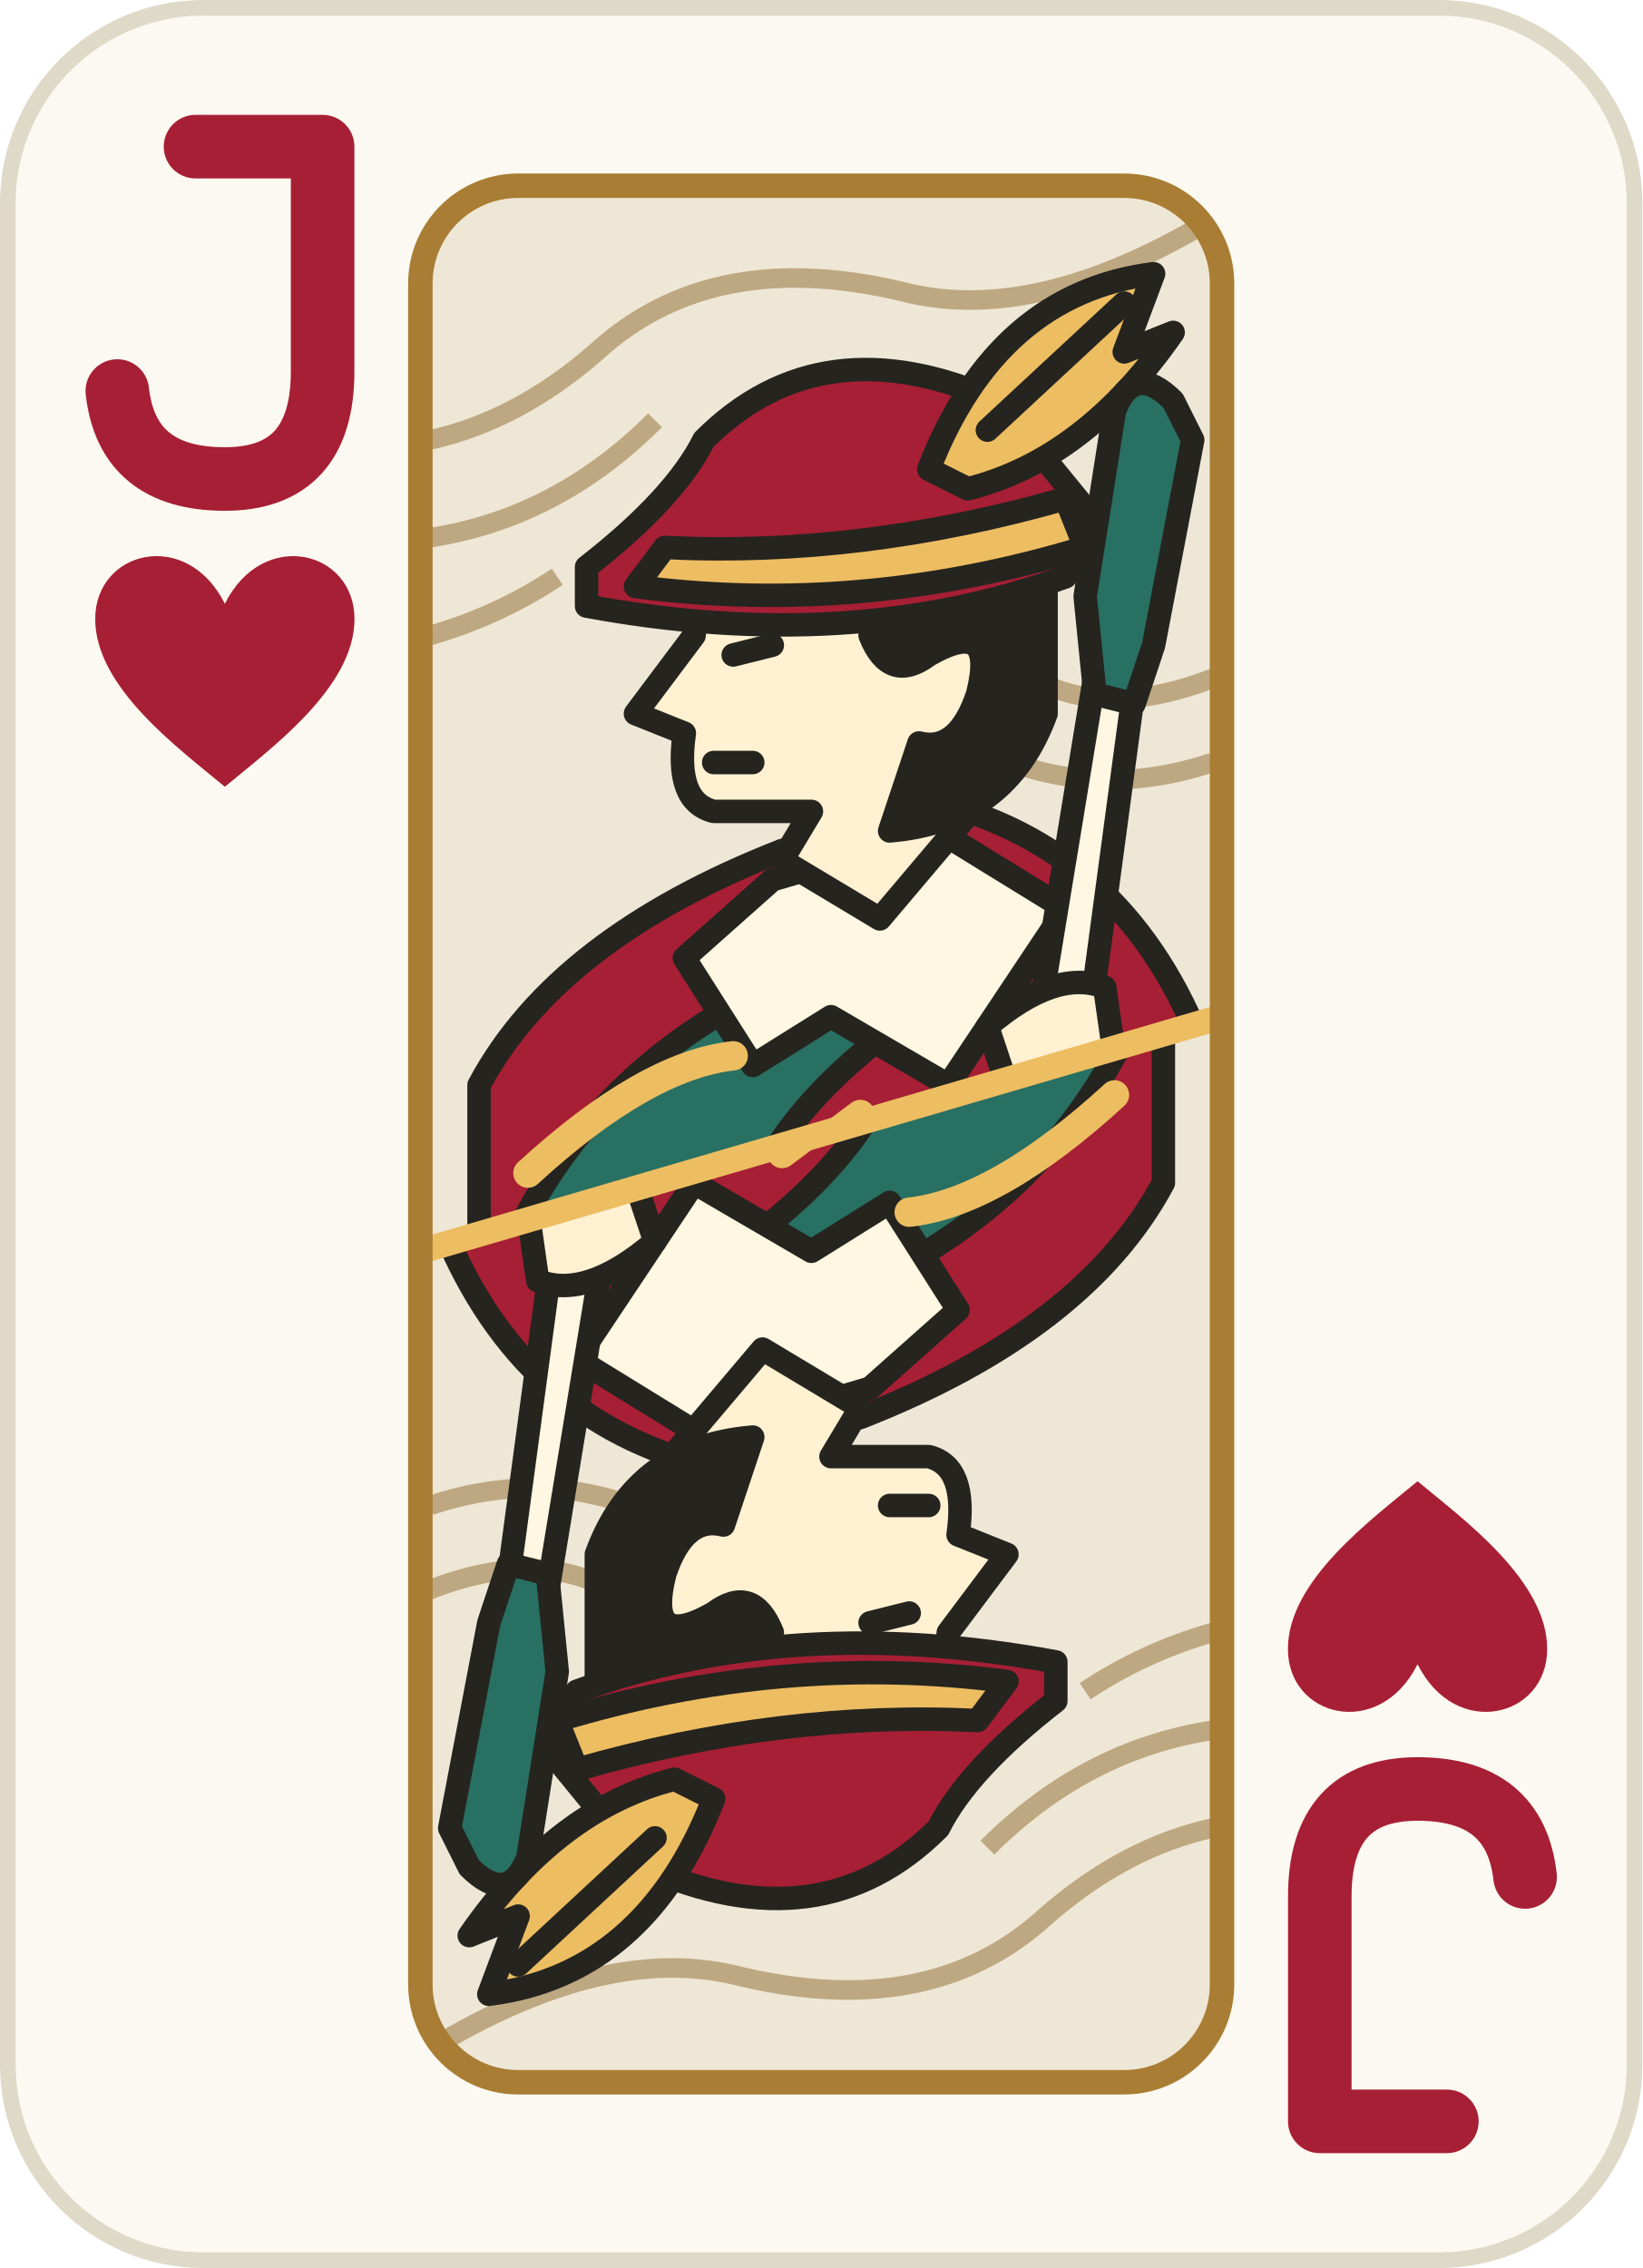
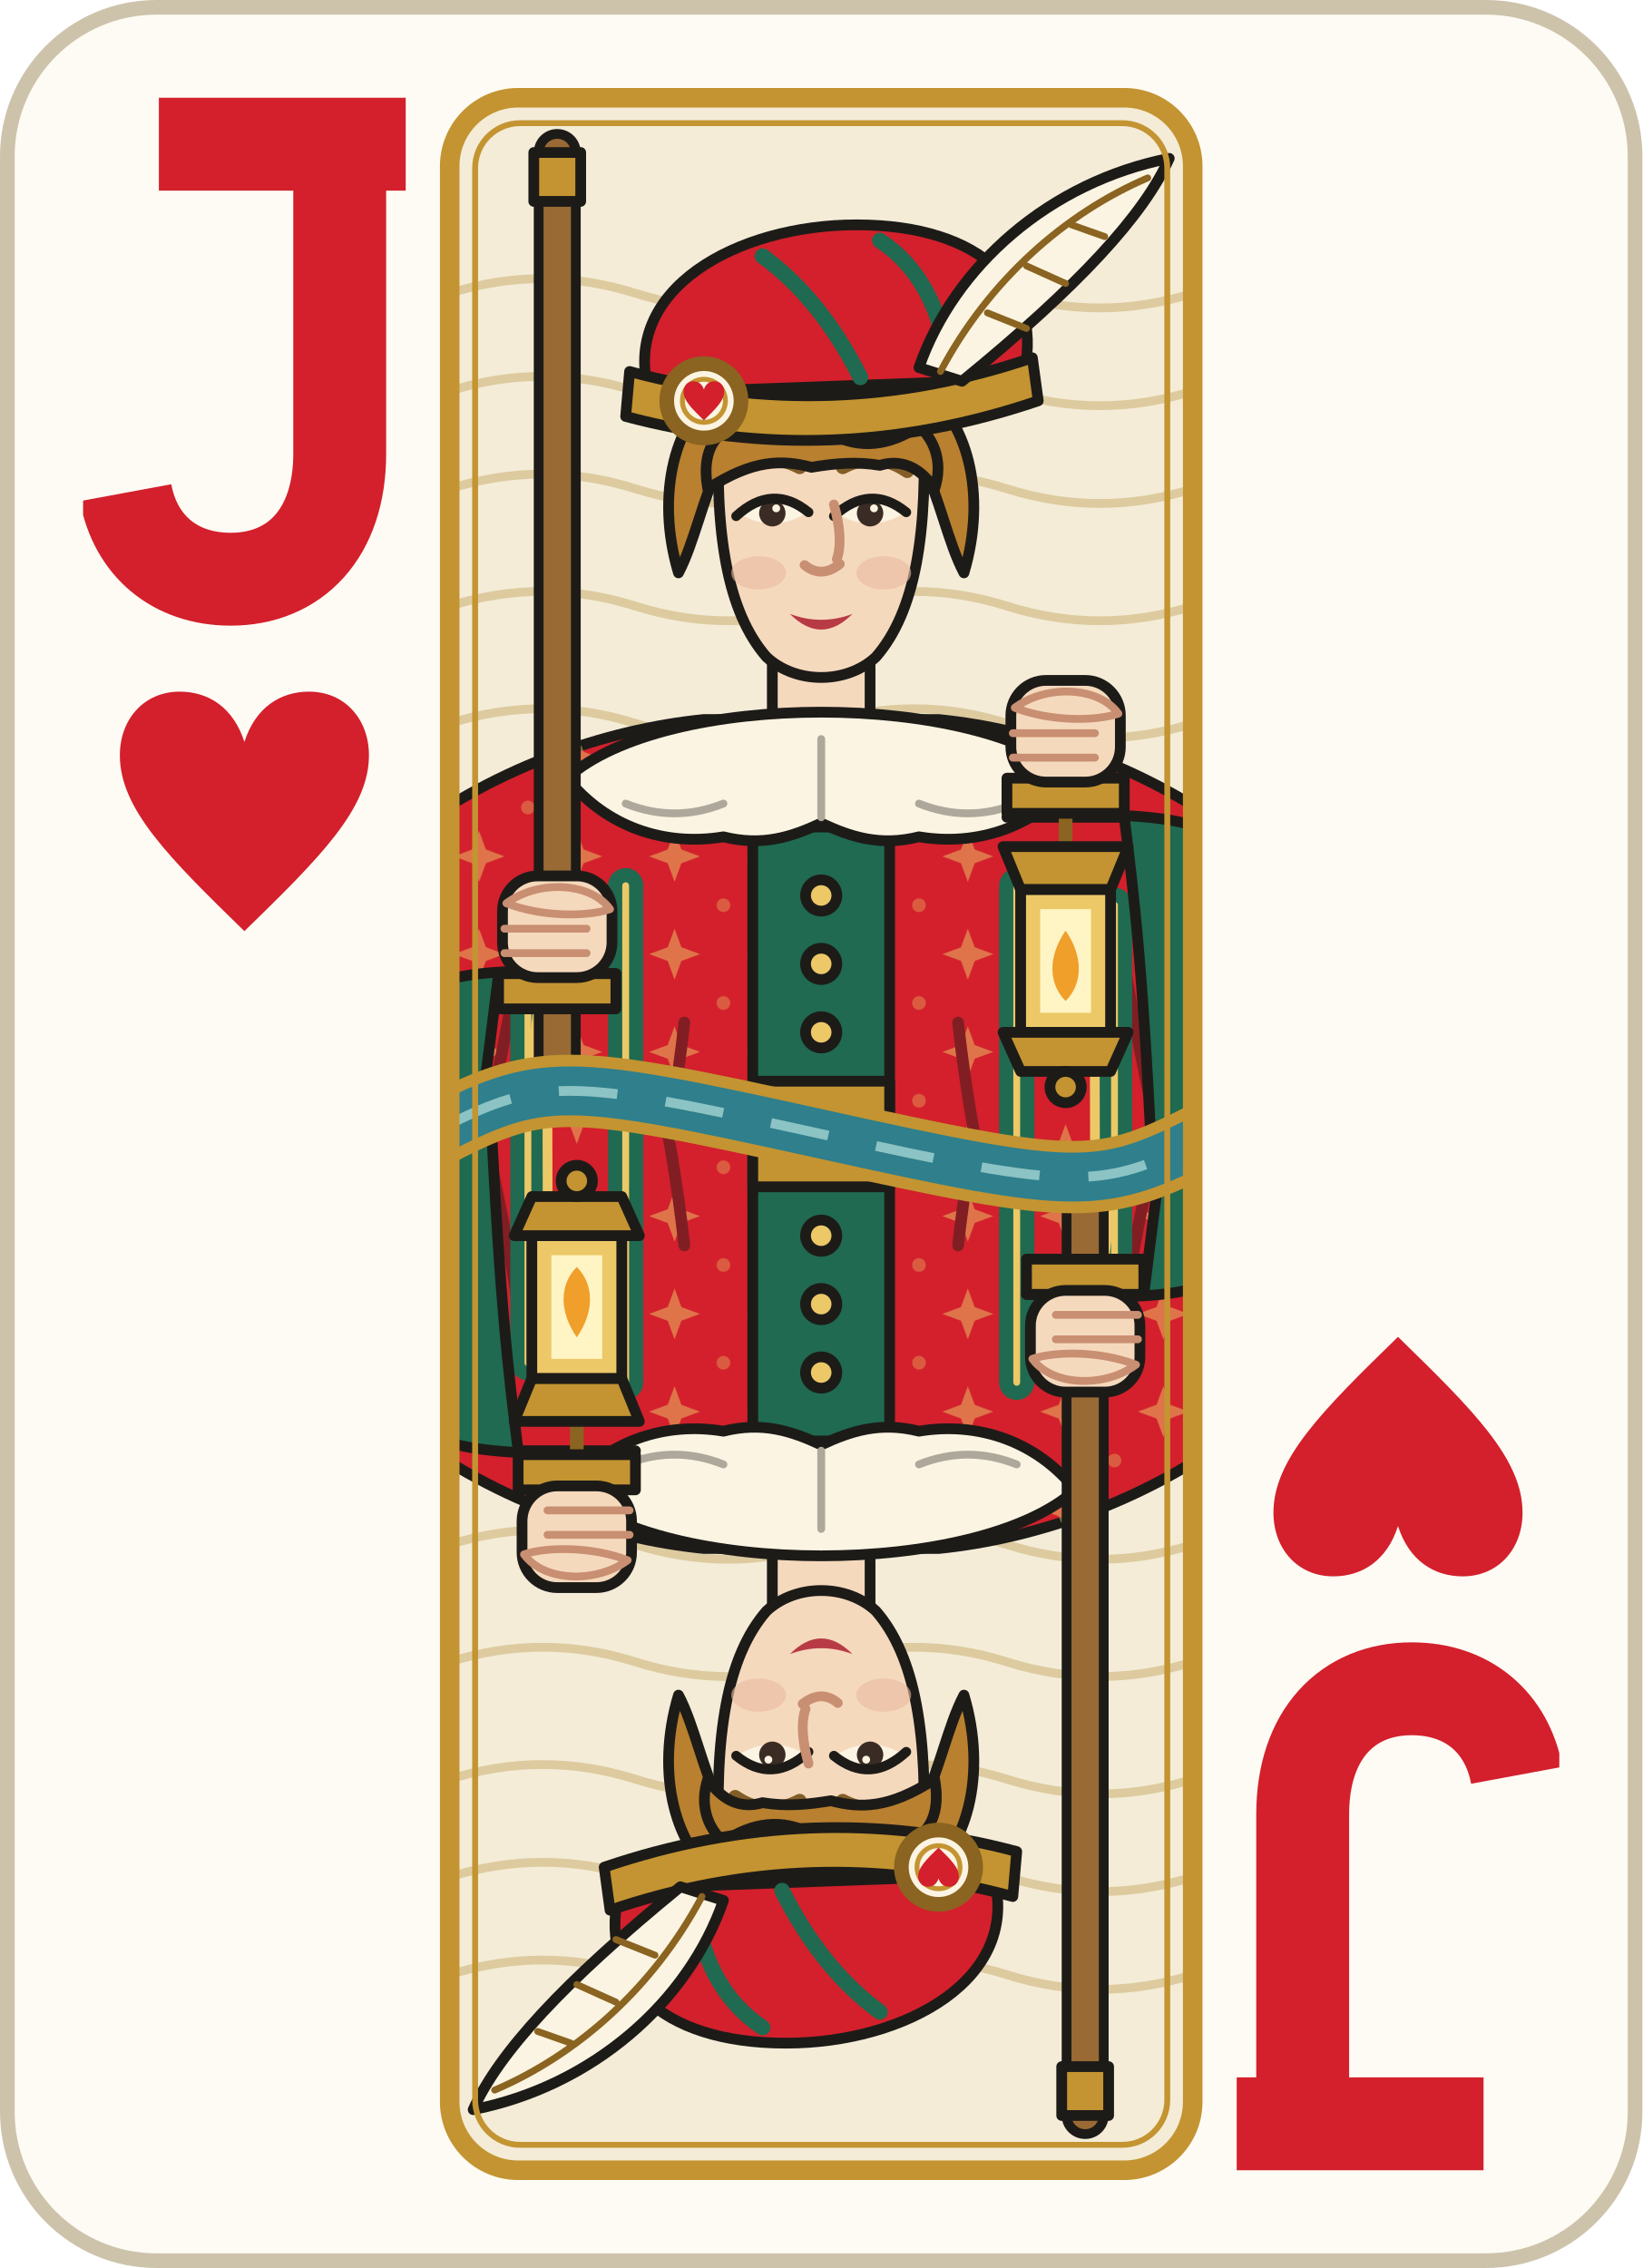
<svg xmlns="http://www.w3.org/2000/svg" width="168" height="232" viewBox="0 0 168 232" preserveAspectRatio="none">
-   <rect x=".8" y=".8" width="166.4" height="230.4" rx="20" fill="#fbf9f1" stroke="#dfd9c8" stroke-width="1.6" />
-   <g color="#a71f34" fill="currentColor">
+   <defs>
+     <path id="pip" d="M0-29C4.6-43.4 15-50 27-50C42-50 52-38.4 52-23.4C52-1 31.4 19.4 0 50C-31.4 19.4-52-1-52-23.4C-52-38.4-42-50-27-50C-15-50-4.6-43.4 0-29Z" />
+     <clipPath id="rank-box">
+       <rect x="8.5" y="10" width="33" height="54" />
+     </clipPath>
    <g id="index">
-       <path d="M-3 0 H10 V23 Q10 34 0 34 Q-10 34-11 25" transform="translate(23 15)" fill="none" stroke="currentColor" stroke-width="6.5" stroke-linecap="round" stroke-linejoin="round" />
-       <path d="M0-8 C-5-18-17-15-17-6 C-17 3-6 11 0 16 C6 11 17 3 17-6 C17-15 5-18 0-8Z" transform="translate(23 68) scale(0.78)" />
+       <g clip-path="url(#rank-box)">
+         <path d="M-8.75 4.75H16.5M9.75 0V36.4C9.75 44.6 5.15 49.25-1.4 49.25C-7.15 49.25-11.15 45.8-12.15 40.4" transform="translate(25 10)" fill="none" stroke="currentColor" stroke-width="9.5" stroke-miterlimit="3" />
+       </g>
+       <use href="#pip" transform="translate(25 83) scale(0.245)" />
    </g>
+     <pattern id="brocade" width="10" height="10" patternUnits="userSpaceOnUse">
+       <path d="M5 2.4L5.7 4.3 7.6 5 5.7 5.7 5 7.6 4.3 5.7 2.4 5 4.3 4.3Z" fill="#ecc867" opacity=".5" />
+       <g fill="#ecc867" opacity=".35">
+         <circle r=".7" />
+         <circle cx="10" r=".7" />
+         <circle cy="10" r=".7" />
+         <circle cx="10" cy="10" r=".7" />
+       </g>
+     </pattern>
+     <clipPath id="frame">
+       <rect x="46" y="10" width="76" height="212" rx="7" />
+     </clipPath>
+     <clipPath id="upper">
+       <path d="M44 116C55.4 110.12 57.4 110.12 84 116S112.6 121.88 124 116V8H44Z" />
+     </clipPath>
+     <g id="figure" clip-path="url(#upper)">
+       <path d="M46 30q9.5-3 19 0t19 0 19 0 19 0M46 40q9.5-3 19 0t19 0 19 0 19 0M46 50q9.5-3 19 0t19 0 19 0 19 0M46 62q9.5-3 19 0t19 0 19 0 19 0M46 74q9.5-3 19 0t19 0 19 0 19 0M46 88q9.5-3 19 0t19 0 19 0 19 0M46 102q9.5-3 19 0t19 0 19 0 19 0" fill="none" stroke="#ddcb9f" stroke-width="0.9" stroke-linecap="round" stroke-linejoin="round" />
+       <g transform="translate(84 12.6)">
+         <path d="M-44 74C-34 66-22 62-12 61H12C22 62 34 66 44 74V110H-44Z" fill="#d3202c" stroke="#1d1b18" stroke-width="1.1" stroke-linejoin="round" stroke-linecap="round" />
+         <path d="M-44 74C-34 66-22 62-12 61H12C22 62 34 66 44 74V110H-44Z" fill="url(#brocade)" />
+         <path d="M-31 86Q-33 98-36 110M31 86Q33 98 36 110M-14 92Q-15 101-17 110M14 92Q15 101 17 110" fill="none" stroke="#811e23" stroke-width="1.2" stroke-linecap="round" stroke-linejoin="round" />
+         <path d="M-30 80V110M-20 78V110M20 78V110M30 80V110" stroke="#1f6a51" stroke-width="3.6" stroke-linecap="round" />
+         <path d="M-30 80V110M-20 78V110M20 78V110M30 80V110" fill="none" stroke="#ecc867" stroke-width="0.7" stroke-linecap="round" stroke-linejoin="round" />
+         <path d="M-7 72H7V110H-7Z" fill="#1f6a51" stroke="#1d1b18" stroke-width="1.1" stroke-linejoin="round" stroke-linecap="round" />
+         <path d="M-7 98H7V103H-7Z" fill="#c39431" stroke="#1d1b18" stroke-width="1.1" stroke-linejoin="round" stroke-linecap="round" />
+         <g fill="#ecc867" stroke="#1d1b18" stroke-width="1.1" stroke-linejoin="round" stroke-linecap="round">
+           <circle cx="0" cy="79" r="1.6" />
+           <circle cx="0" cy="86" r="1.6" />
+           <circle cx="0" cy="93" r="1.6" />
+         </g>
+         <path d="M-5 50H5V62H-5Z" fill="#f5d9bd" stroke="#1d1b18" stroke-width="1.1" stroke-linejoin="round" stroke-linecap="round" />
+         <path d="M-26 67C-16 58 16 58 26 67C22 72 16 74 10 73C6 74 3 73 0 71.6C-3 73-6 74-10 73C-16 74-22 72-26 67Z" fill="#fbf4e2" stroke="#1d1b18" stroke-width="1.1" stroke-linejoin="round" stroke-linecap="round" />
+         <path d="M-20 69.6Q-15 71.6-10 69.6M20 69.6Q15 71.6 10 69.6M0 63V71" fill="none" stroke="#ada89b" stroke-width="0.8" stroke-linecap="round" stroke-linejoin="round" />
+         <path d="M-14.6 46C-17 38-15 30-10 27H10C15 30 17 38 14.6 46C13 43 12 38 10.4 35H-10.4C-12 38-13 43-14.6 46Z" fill="#b9802f" stroke="#1d1b18" stroke-width="1.1" stroke-linejoin="round" stroke-linecap="round" />
+         <path d="M-10.4 30C-11 42-9.6 50-5.6 54.6C-2.6 57.4 2.6 57.4 5.6 54.6C9.6 50 11 42 10.4 30Z" fill="#f5d9bd" stroke="#1d1b18" stroke-width="1.1" stroke-linejoin="round" stroke-linecap="round" />
+         <ellipse cx="-6.4" cy="46" rx="2.8" ry="1.7" fill="#eab9a0" opacity=".6" />
+         <ellipse cx="6.4" cy="46" rx="2.8" ry="1.7" fill="#eab9a0" opacity=".6" />
+         <path d="M-8.3 40Q-5 37.5-1.7 40Q-5 41.9-8.3 40Z" fill="#fbf4e2" />
+         <circle cx="-5" cy="39.9" r="1.35" fill="#3a2c24" />
+         <circle cx="-4.6" cy="39.4" r=".4" fill="#fbf4e2" />
+         <path d="M-8.7 40.2Q-5 36.8-1.3 39.8" fill="none" stroke="#1d1b18" stroke-width="1" stroke-linecap="round" stroke-linejoin="round" />
+         <path d="M1.7 40Q5 37.5 8.3 40Q5 41.9 1.7 40Z" fill="#fbf4e2" />
+         <circle cx="5" cy="39.9" r="1.35" fill="#3a2c24" />
+         <circle cx="5.4" cy="39.4" r=".4" fill="#fbf4e2" />
+         <path d="M1.3 40.2Q5 36.8 8.7 39.8" fill="none" stroke="#1d1b18" stroke-width="1" stroke-linecap="round" stroke-linejoin="round" />
+         <path d="M-8.8 35.6Q-5.6 33.4-2.2 35.2M8.8 35.6Q5.6 33.4 2.2 35.2" fill="none" stroke="#825d27" stroke-width="1.4" stroke-linecap="round" stroke-linejoin="round" />
+         <path d="M1.3 39Q2.3 42.6 1.6 44.6M-1.7 45.2Q0 46.6 1.9 45.1" fill="none" stroke="#c98f72" stroke-width="1" stroke-linecap="round" stroke-linejoin="round" />
+         <path d="M-3.2 50.2Q0 51.4 3.2 50.2Q0 53.4-3.2 50.2Z" fill="#b83a44" />
+         <path d="M-11.6 37.4C-12.4 33-10.4 30.6-6.4 30.6C-4 32.4-2 32.8 1 31.8C4 33.4 7 33 10 31C11.8 32.6 12.4 35 11.6 37.4C10 35 8 34.4 6 35C3.6 34.6 1.4 34.8-1 35.2C-4 34.4-7 34.4-11.6 37.4Z" fill="#b9802f" stroke="#1d1b18" stroke-width="1.1" stroke-linejoin="round" stroke-linecap="round" />
+         <path d="M-17.6 27.6C-20.6 17-8.6 10.4 3.6 10.4C16.6 10.4 23 17 20.6 26.2Z" fill="#d3202c" stroke="#1d1b18" stroke-width="1.1" stroke-linejoin="round" stroke-linecap="round" />
+         <path d="M-6 13.6Q0 18 4 26M6 12Q12 16 13 25" fill="none" stroke="#1f6a51" stroke-width="1.6" stroke-linecap="round" stroke-linejoin="round" />
+         <path d="M-19.6 25.4Q1 31 21.6 24L22.2 28.4Q1 35.6-20 30Z" fill="#c39431" stroke="#1d1b18" stroke-width="1.1" stroke-linejoin="round" stroke-linecap="round" />
+         <path d="M10 25C13.6 14.6 23.4 6 35.6 3.6C33 9.4 26.4 16.6 14.4 26.4Z" fill="#fbf4e2" stroke="#1d1b18" stroke-width="1.1" stroke-linejoin="round" stroke-linecap="round" />
+         <path d="M12.2 25.4C17.2 16 25 9.2 33.4 5.6M17 19.4L21 21M21 14.6L25 16.4M25.6 10.4L29 11.6" fill="none" stroke="#8a6420" stroke-width="0.7" stroke-linecap="round" stroke-linejoin="round" />
+         <circle cx="-12" cy="28.4" r="3.8" fill="#fbf4e2" stroke="#8a6420" stroke-width="1.5" />
+         <circle cx="-12" cy="28.4" r="2.2" fill="none" stroke="#c39431" stroke-width=".5" />
+         <use href="#pip" transform="translate(-12 28.4) scale(0.04)" fill="#d3202c" />
+         <path d="M-21 87H-33C-34 95-35 103-36 110H-44V91C-40 88-39 86-21 87Z" fill="#1f6a51" stroke="#1d1b18" stroke-width="1.1" stroke-linejoin="round" stroke-linecap="round" />
+         <path d="M-29 91C-30 99-30 105-30 110" fill="none" stroke="#ecc867" stroke-width="1" stroke-linecap="round" stroke-linejoin="round" />
+         <path d="M-27 3V100" stroke="#1d1b18" stroke-width="4.8" stroke-linecap="round" />
+         <path d="M-27 3V100" stroke="#9a6a35" stroke-width="2.8" stroke-linecap="round" />
+         <path d="M-29.4 3H-24.6V8H-29.4Z" fill="#c39431" stroke="#1d1b18" stroke-width="1.1" stroke-linejoin="round" stroke-linecap="round" />
+         <path d="M-33 87H-21V90.6H-33Z" fill="#c39431" stroke="#1d1b18" stroke-width="1.1" stroke-linejoin="round" stroke-linecap="round" />
+         <rect x="-32.6" y="77" width="11.2" height="10.4" rx="3.6" fill="#f5d9bd" stroke="#1d1b18" stroke-width="1.1" stroke-linejoin="round" stroke-linecap="round" />
+         <path d="M-32.4 82.4H-24M-32.4 84.9H-24" fill="none" stroke="#c98f72" stroke-width="0.8" stroke-linecap="round" stroke-linejoin="round" />
+         <path d="M-32.2 79.8C-29 77.4-23.6 77.6-21.6 80.4C-24 81.2-28.6 81.2-32.2 79.8Z" fill="#f5d9bd" stroke="#c98f72" stroke-width=".8" stroke-linejoin="round" />
+         <path d="M19 71H31C32 79 33 87 34 110H44V75C40 72 37 70 19 71Z" fill="#1f6a51" stroke="#1d1b18" stroke-width="1.1" stroke-linejoin="round" stroke-linecap="round" />
+         <path d="M27 75C28 83 28 89 28 110" fill="none" stroke="#ecc867" stroke-width="1" stroke-linecap="round" stroke-linejoin="round" />
+         <path d="M25 66V74" stroke="#8a6420" stroke-width="1.4" />
+         <path d="M18.6 74H31.4L29.6 78.4H20.4Z" fill="#c39431" stroke="#1d1b18" stroke-width="1.1" stroke-linejoin="round" stroke-linecap="round" />
+         <path d="M20.4 78.4H29.6V93H20.4Z" fill="#ecc867" stroke="#1d1b18" stroke-width="1.1" stroke-linejoin="round" stroke-linecap="round" />
+         <path d="M22.4 80.4H27.6V91H22.4Z" fill="#fff4c4" />
+         <path d="M25 82.6C26.8 85.2 26.8 88 25 89.8C23.2 88 23.2 85.2 25 82.6Z" fill="#ef9f2a" />
+         <path d="M18.6 93H31.4L29.6 97H20.4Z" fill="#c39431" stroke="#1d1b18" stroke-width="1.1" stroke-linejoin="round" stroke-linecap="round" />
+         <circle cx="25" cy="98.6" r="1.6" fill="#c39431" stroke="#1d1b18" stroke-width="1.1" stroke-linejoin="round" stroke-linecap="round" />
+         <path d="M19 67H31V70.6H19Z" fill="#c39431" stroke="#1d1b18" stroke-width="1.1" stroke-linejoin="round" stroke-linecap="round" />
+         <rect x="19.4" y="57" width="11.2" height="10.4" rx="3.6" fill="#f5d9bd" stroke="#1d1b18" stroke-width="1.1" stroke-linejoin="round" stroke-linecap="round" />
+         <path d="M19.6 62.4H28M19.6 64.9H28" fill="none" stroke="#c98f72" stroke-width="0.8" stroke-linecap="round" stroke-linejoin="round" />
+         <path d="M19.8 59.8C23 57.4 28.4 57.6 30.4 60.4C28 61.2 23.4 61.2 19.8 59.8Z" fill="#f5d9bd" stroke="#c98f72" stroke-width=".8" stroke-linejoin="round" />
+       </g>
+     </g>
+   </defs>
+   <rect x=".75" y=".75" width="166.5" height="230.5" rx="15.25" fill="#fdfbf4" stroke="#cdc3ab" stroke-width="1.5" />
+   <g color="#d3202c" fill="currentColor">
+     <rect x="46" y="10" width="76" height="212" rx="7" fill="#f4ecd7" />
+     <g clip-path="url(#frame)">
+       <use href="#figure" />
+       <use href="#figure" transform="rotate(180 84 116)" />
+       <path d="M44 116C55.4 110.12 57.4 110.12 84 116S112.6 121.88 124 116" fill="none" stroke="#c39431" stroke-width="7.4" />
+       <path d="M44 116C55.4 110.12 57.4 110.12 84 116S112.6 121.88 124 116" fill="none" stroke="#2f7f8c" stroke-width="5" />
+       <path d="M44 116C55.4 110.12 57.4 110.12 84 116S112.6 121.88 124 116" fill="none" stroke="#8cc3c4" stroke-width="1" pathLength="100" stroke-dasharray="6 5" stroke-dashoffset="-47" />
+     </g>
+     <rect x="46" y="10" width="76" height="212" rx="7" fill="none" stroke="#c39431" stroke-width="2" />
+     <rect x="48.6" y="12.6" width="70.8" height="206.8" rx="4.6" fill="none" stroke="#c39431" stroke-width=".6" />
+     <use href="#index" />
    <use href="#index" transform="rotate(180 84 116)" />
-     <defs>
-       <clipPath id="half">
-         <path d="M43 19H125V104L43 128Z" />
-       </clipPath>
-       <clipPath id="frame">
-         <rect x="43" y="19" width="82" height="194" rx="10" />
-       </clipPath>
-     </defs>
-     <rect x="43" y="19" width="82" height="194" rx="10" fill="#eee7d6" />
-     <g clip-path="url(#frame)">
-       <g id="portrait" clip-path="url(#half)">
-         <path d="M44 45Q53 43 61 36Q73 25 93 30Q106 33 123 23M44 55Q57 53 67 43M44 65Q51 63 57 59M105 69Q113 74 125 69M101 77Q112 82 124 78" fill="none" stroke="#bea881" stroke-width="2" />
-         <g stroke="#25241f" stroke-width="2.4" stroke-linejoin="round" stroke-linecap="round">
-           <path d="M49 132V111Q57 96 80 87L99 83Q117 89 124 110L132 132Z" fill="currentColor" />
-           <path d="M52 128Q61 108 83 99L93 104Q76 116 75 130Z" fill="#287062" />
-           <path d="M96 85L109 93 97 111 85 104 77 109 70 98 79 90Z" fill="#fff7e1" />
-           <path d="M103 59Q108 70 101 81L90 94 80 88 83 83H73Q69 82 70 75L65 73 71 65 72 56Z" fill="#fff1d1" />
-           <path d="M71 59Q82 55 91 58L89 65Q91 70 95 67Q102 63 100 71Q98 77 94 76L91 85Q103 84 107 73L107 55Z" fill="#25241f" />
-           <path d="M60 58Q69 51 72 45Q84 33 102 41L111 52 109 59Q87 67 60 62Z" fill="currentColor" />
-           <path d="M68 56Q88 57 109 51L111 56Q88 63 65 60Z" fill="#edbd62" />
-           <path d="M95 48Q102 30 118 28L115 36 120 34Q111 47 99 50Z" fill="#edbd62" />
-           <path d="M101 44L115 31M75 67L79 66M73 78H77" fill="none" />
-           <path d="M102 130L113 63 117 63 108 130Z" fill="#fff7e1" />
-           <path d="M112 71L111 61 114 42Q116 37 120 41L122 45 118 66 116 72Z" fill="#287062" />
-           <path d="M101 105Q108 99 113 101L114 108Q109 113 103 111Z" fill="#fff1d1" />
-           <path d="M54 120Q66 109 75 108M80 120L88 114" fill="none" stroke="#edbd62" stroke-width="3" />
-         </g>
-       </g>
-       <use href="#portrait" transform="rotate(180 84 116)" />
-       <path d="M43 128L125 104" fill="none" stroke="#edbd62" stroke-width="2.6" />
-     </g>
-     <rect x="43" y="19" width="82" height="194" rx="10" fill="none" stroke="#a97d34" stroke-width="2.5" />
  </g>
</svg>
